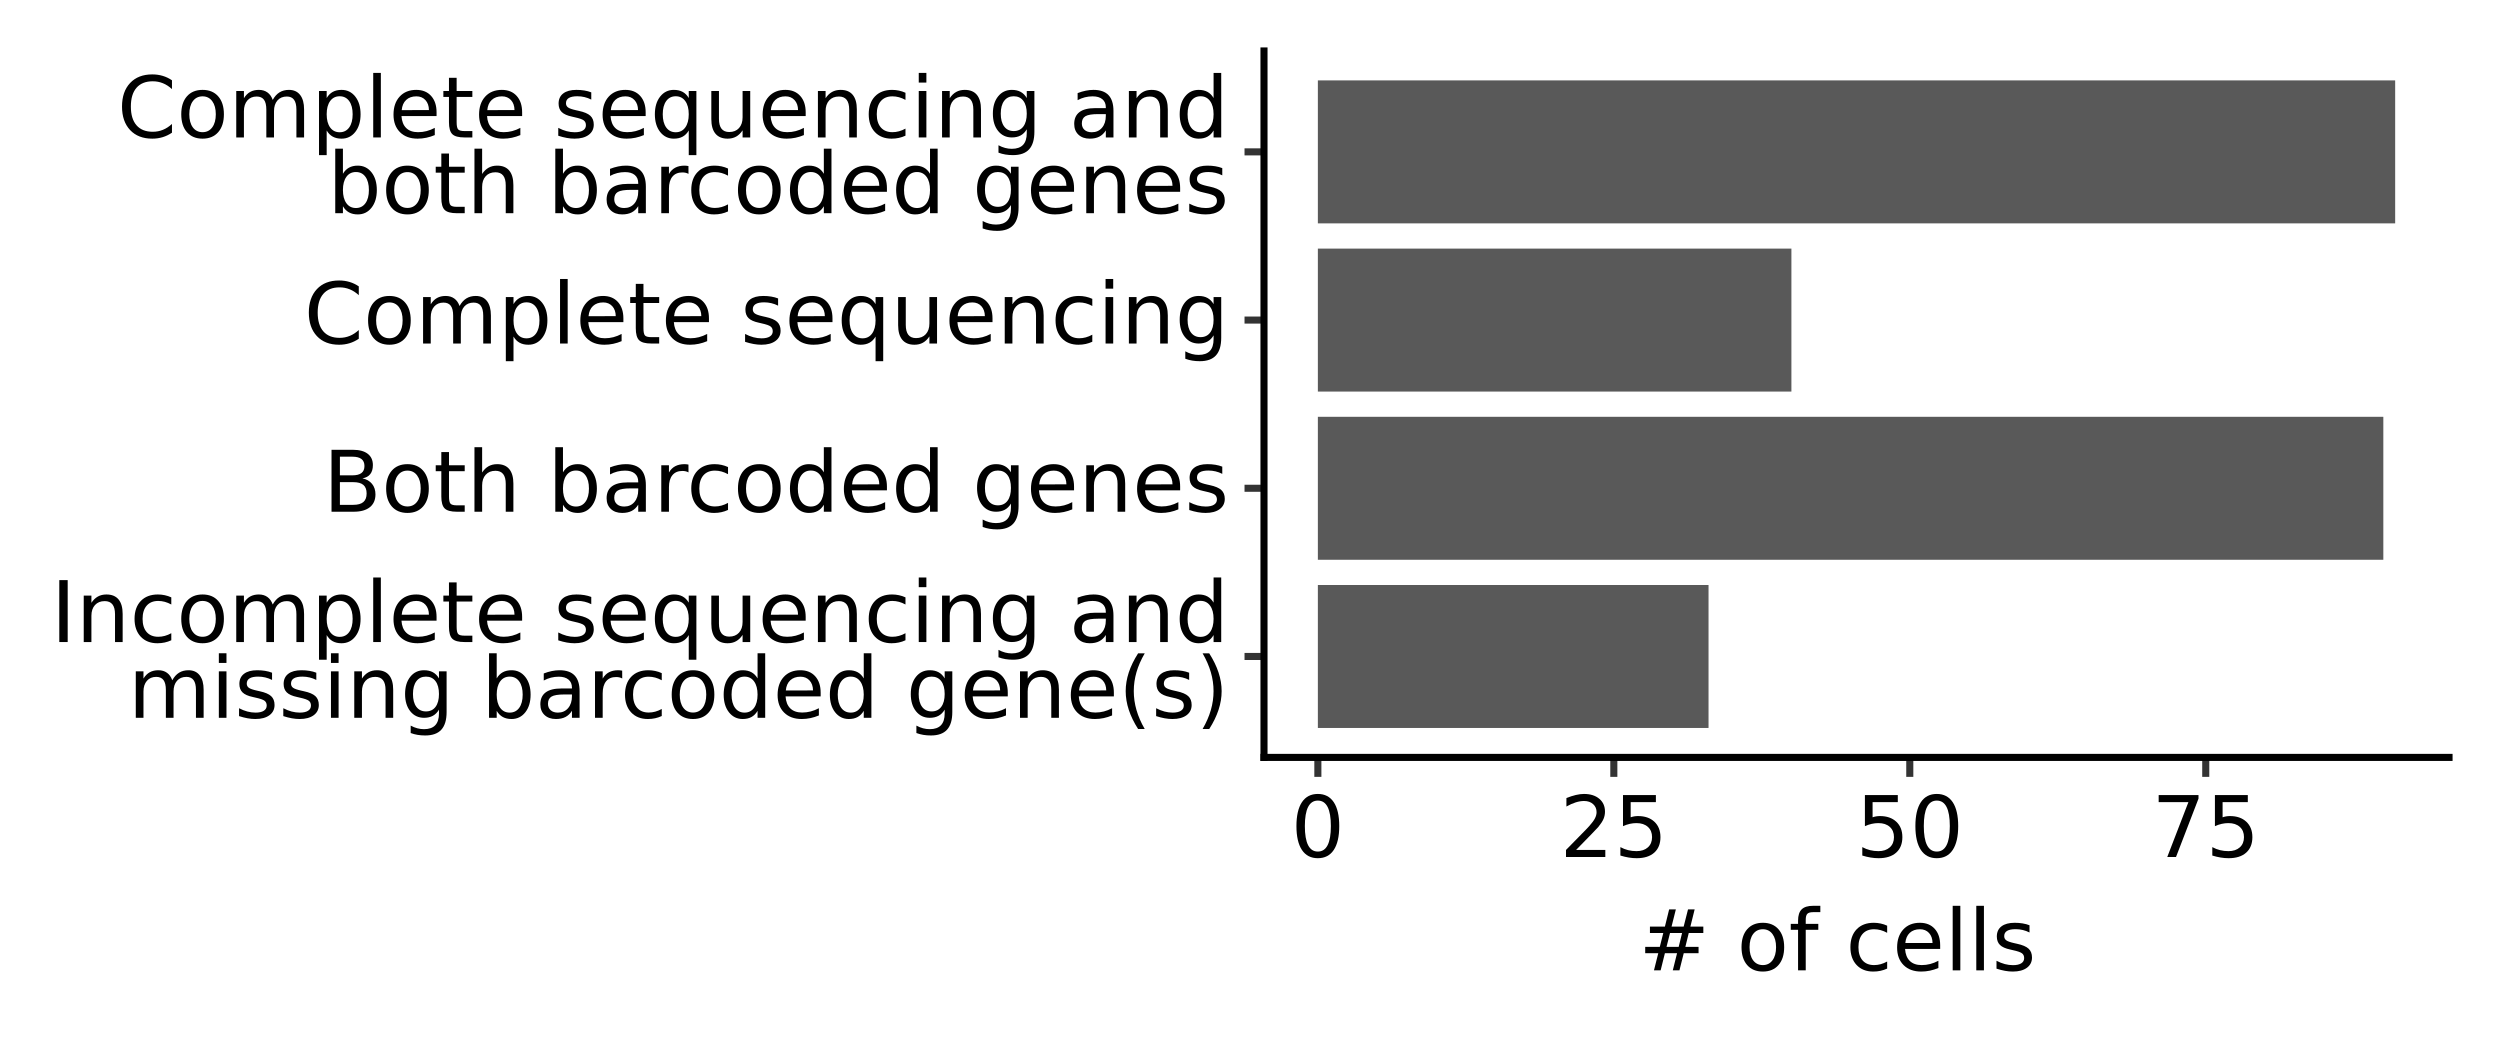
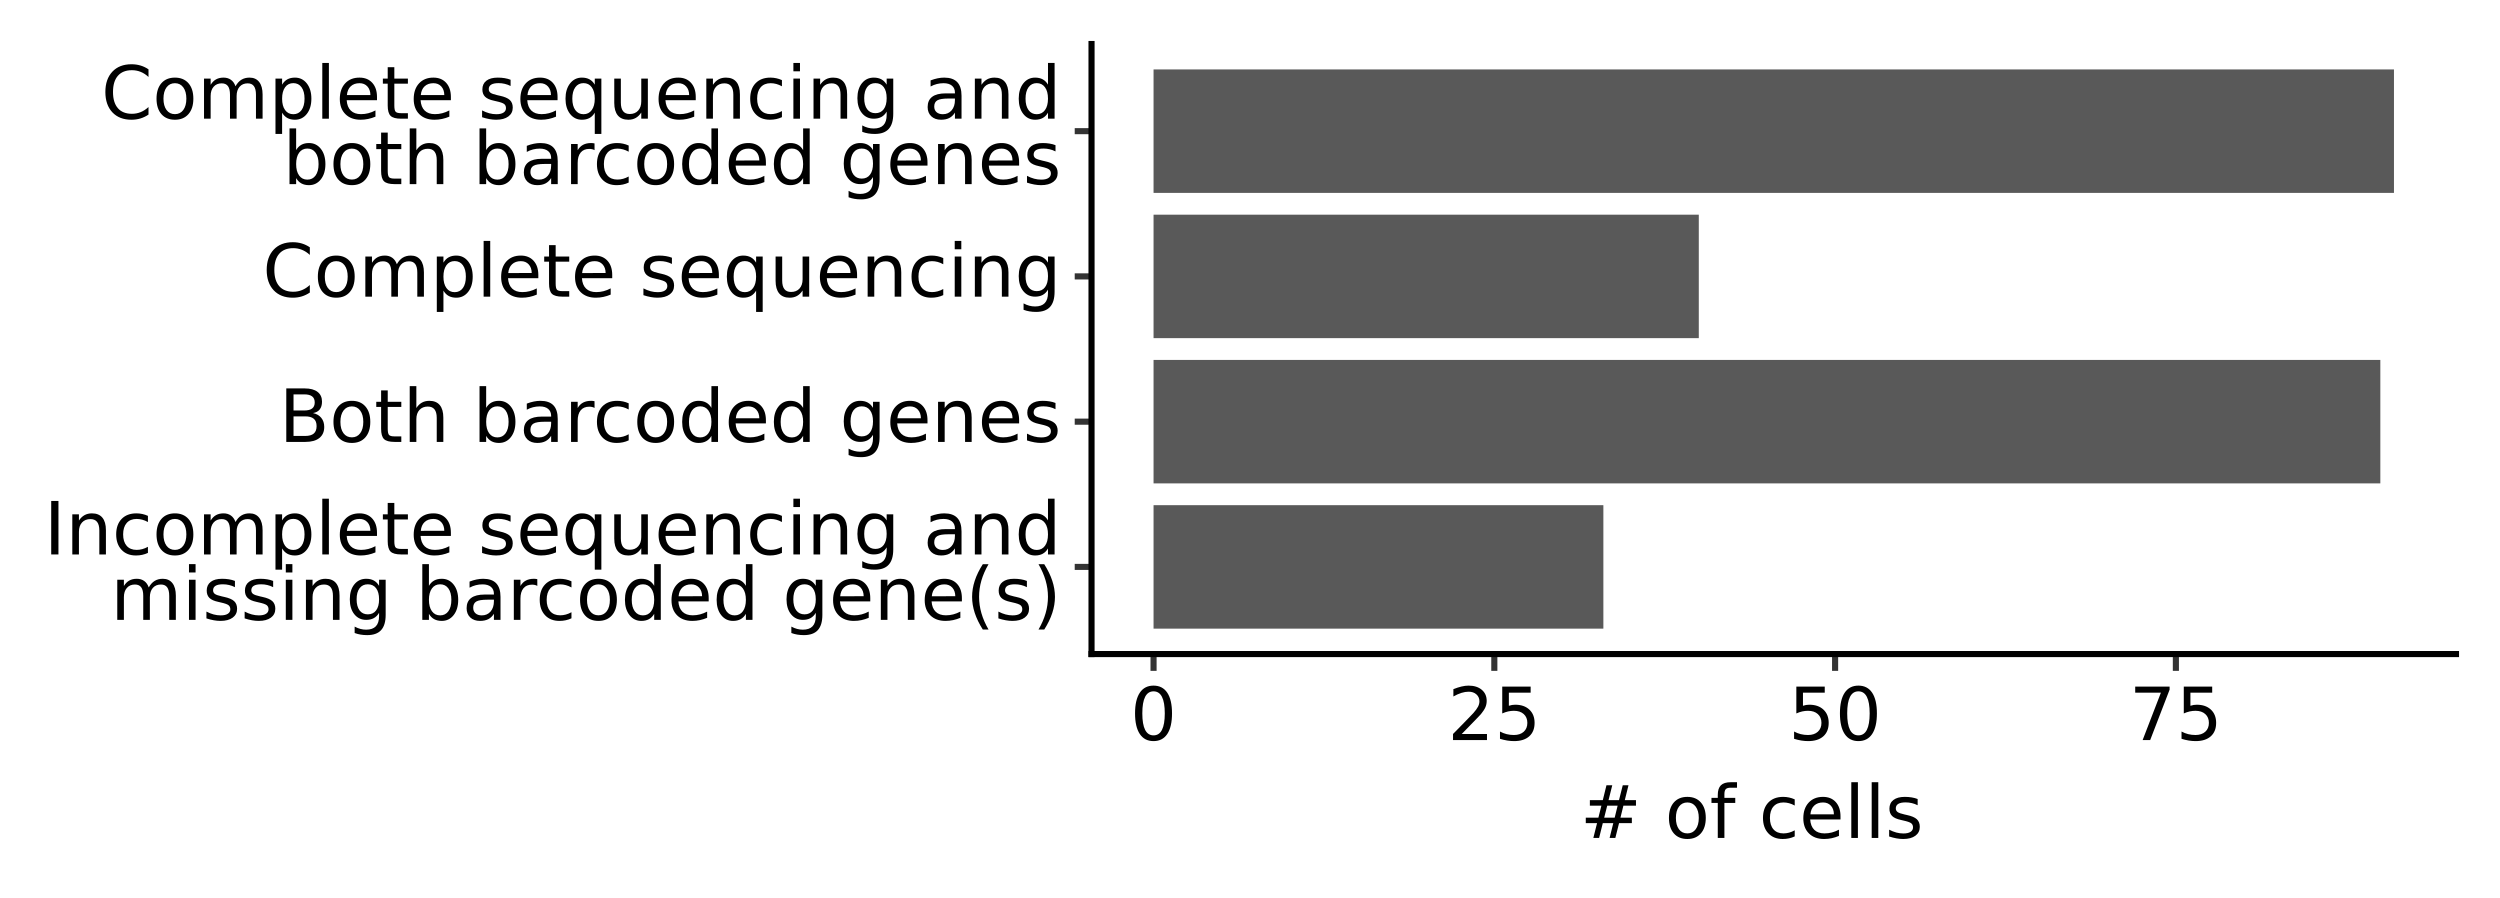
- <svg xmlns="http://www.w3.org/2000/svg" xmlns:xlink="http://www.w3.org/1999/xlink" width="353.154pt" height="146.769pt" viewBox="0 0 353.154 146.769" version="1.1">
+ <svg xmlns="http://www.w3.org/2000/svg" xmlns:xlink="http://www.w3.org/1999/xlink" width="408.954pt" height="146.769pt" viewBox="0 0 408.954 146.769" version="1.1">
  <defs>
    <style type="text/css">*{stroke-linejoin: round; stroke-linecap: butt}</style>
  </defs>
  <g id="figure_1">
    <g id="patch_1">
-       <path d="M 0 146.769  L 353.154 146.769  L 353.154 0  L 0 0  z " style="fill: #ffffff; stroke: #ffffff; stroke-linejoin: miter" />
+       <path d="M 0 146.769  L 408.954 146.769  L 408.954 0  L 0 0  z " style="fill: #ffffff; stroke: #ffffff; stroke-linejoin: miter" />
    </g>
    <g id="axes_1">
      <g id="patch_2">
-         <path d="M 178.554 106.992  L 345.954 106.992  L 345.954 7.2  L 178.554 7.2  z " style="fill: #ffffff" />
+         <path d="M 178.554 106.992  L 401.754 106.992  L 401.754 7.2  L 178.554 7.2  z " style="fill: #ffffff" />
      </g>
      <g id="matplotlib.axis_1">
        <g id="xtick_1">
          <g id="line2d_1">
-             <path d="M 186.163 106.992  " style="fill: none; stroke: #000000; stroke-width: 1.5" />
+             <path d="M 188.7 106.992  " style="fill: none; stroke: #000000; stroke-width: 1.5" />
            <defs>
-               <path id="m39fcb7212c" d="M 0 0  L 0 2.75  " style="stroke: #333333" />
+               <path id="m9503a00929" d="M 0 0  L 0 2.75  " style="stroke: #333333" />
            </defs>
            <g>
-               <use xlink:href="#m39fcb7212c" x="186.163" y="106.992" style="stroke: #333333" />
+               <use xlink:href="#m9503a00929" x="188.7" y="106.992" style="stroke: #333333" />
            </g>
          </g>
          <g id="text_1">
-             <g transform="translate(182.346 121.0601)scale(0.12 -0.12)">
+             <g transform="translate(184.8823 121.0601)scale(0.12 -0.12)">
              <defs>
                <path id="DejaVuSans-30" d="M 2034 4250  Q 1547 4250 1301 3770  Q 1056 3291 1056 2328  Q 1056 1369 1301 889  Q 1547 409 2034 409  Q 2525 409 2770 889  Q 3016 1369 3016 2328  Q 3016 3291 2770 3770  Q 2525 4250 2034 4250  z M 2034 4750  Q 2819 4750 3233 4129  Q 3647 3509 3647 2328  Q 3647 1150 3233 529  Q 2819 -91 2034 -91  Q 1250 -91 836 529  Q 422 1150 422 2328  Q 422 3509 836 4129  Q 1250 4750 2034 4750  z " transform="scale(0.015625)" />
              </defs>
              <use xlink:href="#DejaVuSans-30" />
            </g>
          </g>
        </g>
        <g id="xtick_2">
          <g id="line2d_2">
-             <path d="M 227.972 106.992  " style="fill: none; stroke: #000000; stroke-width: 1.5" />
-             <g>
-               <use xlink:href="#m39fcb7212c" x="227.972" y="106.992" style="stroke: #333333" />
+             <path d="M 244.444 106.992  " style="fill: none; stroke: #000000; stroke-width: 1.5" />
+             <g>
+               <use xlink:href="#m9503a00929" x="244.444" y="106.992" style="stroke: #333333" />
            </g>
          </g>
          <g id="text_2">
-             <g transform="translate(220.3367 121.0601)scale(0.12 -0.12)">
+             <g transform="translate(236.8091 121.0601)scale(0.12 -0.12)">
              <defs>
                <path id="DejaVuSans-32" d="M 1228 531  L 3431 531  L 3431 0  L 469 0  L 469 531  Q 828 903 1448 1529  Q 2069 2156 2228 2338  Q 2531 2678 2651 2914  Q 2772 3150 2772 3378  Q 2772 3750 2511 3984  Q 2250 4219 1831 4219  Q 1534 4219 1204 4116  Q 875 4013 500 3803  L 500 4441  Q 881 4594 1212 4672  Q 1544 4750 1819 4750  Q 2544 4750 2975 4387  Q 3406 4025 3406 3419  Q 3406 3131 3298 2873  Q 3191 2616 2906 2266  Q 2828 2175 2409 1742  Q 1991 1309 1228 531  z " transform="scale(0.015625)" />
                <path id="DejaVuSans-35" d="M 691 4666  L 3169 4666  L 3169 4134  L 1269 4134  L 1269 2991  Q 1406 3038 1543 3061  Q 1681 3084 1819 3084  Q 2600 3084 3056 2656  Q 3513 2228 3513 1497  Q 3513 744 3044 326  Q 2575 -91 1722 -91  Q 1428 -91 1123 -41  Q 819 9 494 109  L 494 744  Q 775 591 1075 516  Q 1375 441 1709 441  Q 2250 441 2565 725  Q 2881 1009 2881 1497  Q 2881 1984 2565 2268  Q 2250 2553 1709 2553  Q 1456 2553 1204 2497  Q 953 2441 691 2322  L 691 4666  z " transform="scale(0.015625)" />
              </defs>
              <use xlink:href="#DejaVuSans-32" />
              <use xlink:href="#DejaVuSans-35" x="63.623" />
            </g>
          </g>
        </g>
        <g id="xtick_3">
          <g id="line2d_3">
-             <path d="M 269.78 106.992  " style="fill: none; stroke: #000000; stroke-width: 1.5" />
-             <g>
-               <use xlink:href="#m39fcb7212c" x="269.78" y="106.992" style="stroke: #333333" />
+             <path d="M 300.188 106.992  " style="fill: none; stroke: #000000; stroke-width: 1.5" />
+             <g>
+               <use xlink:href="#m9503a00929" x="300.188" y="106.992" style="stroke: #333333" />
            </g>
          </g>
          <g id="text_3">
-             <g transform="translate(262.1449 121.0601)scale(0.12 -0.12)">
+             <g transform="translate(292.5533 121.0601)scale(0.12 -0.12)">
              <use xlink:href="#DejaVuSans-35" />
              <use xlink:href="#DejaVuSans-30" x="63.623" />
            </g>
          </g>
        </g>
        <g id="xtick_4">
          <g id="line2d_4">
-             <path d="M 311.588 106.992  " style="fill: none; stroke: #000000; stroke-width: 1.5" />
-             <g>
-               <use xlink:href="#m39fcb7212c" x="311.588" y="106.992" style="stroke: #333333" />
+             <path d="M 355.933 106.992  " style="fill: none; stroke: #000000; stroke-width: 1.5" />
+             <g>
+               <use xlink:href="#m9503a00929" x="355.933" y="106.992" style="stroke: #333333" />
            </g>
          </g>
          <g id="text_4">
-             <g transform="translate(303.953 121.0601)scale(0.12 -0.12)">
+             <g transform="translate(348.2976 121.0601)scale(0.12 -0.12)">
              <defs>
                <path id="DejaVuSans-37" d="M 525 4666  L 3525 4666  L 3525 4397  L 1831 0  L 1172 0  L 2766 4134  L 525 4134  L 525 4666  z " transform="scale(0.015625)" />
              </defs>
              <use xlink:href="#DejaVuSans-37" />
              <use xlink:href="#DejaVuSans-35" x="63.623" />
            </g>
          </g>
        </g>
        <g id="xtick_5" />
        <g id="xtick_6" />
        <g id="xtick_7" />
        <g id="xtick_8" />
        <g id="text_5">
-           <g transform="translate(231.4791 137.0739)scale(0.12 -0.12)">
+           <g transform="translate(258.4791 137.0739)scale(0.12 -0.12)">
            <defs>
              <path id="DejaVuSans-23" d="M 3272 2816  L 2363 2816  L 2100 1772  L 3016 1772  L 3272 2816  z M 2803 4594  L 2478 3297  L 3391 3297  L 3719 4594  L 4219 4594  L 3897 3297  L 4872 3297  L 4872 2816  L 3775 2816  L 3519 1772  L 4513 1772  L 4513 1294  L 3397 1294  L 3072 0  L 2572 0  L 2894 1294  L 1978 1294  L 1656 0  L 1153 0  L 1478 1294  L 494 1294  L 494 1772  L 1594 1772  L 1856 2816  L 850 2816  L 850 3297  L 1978 3297  L 2297 4594  L 2803 4594  z " transform="scale(0.015625)" />
              <path id="DejaVuSans-20" transform="scale(0.015625)" />
              <path id="DejaVuSans-6f" d="M 1959 3097  Q 1497 3097 1228 2736  Q 959 2375 959 1747  Q 959 1119 1226 758  Q 1494 397 1959 397  Q 2419 397 2687 759  Q 2956 1122 2956 1747  Q 2956 2369 2687 2733  Q 2419 3097 1959 3097  z M 1959 3584  Q 2709 3584 3137 3096  Q 3566 2609 3566 1747  Q 3566 888 3137 398  Q 2709 -91 1959 -91  Q 1206 -91 779 398  Q 353 888 353 1747  Q 353 2609 779 3096  Q 1206 3584 1959 3584  z " transform="scale(0.015625)" />
              <path id="DejaVuSans-66" d="M 2375 4863  L 2375 4384  L 1825 4384  Q 1516 4384 1395 4259  Q 1275 4134 1275 3809  L 1275 3500  L 2222 3500  L 2222 3053  L 1275 3053  L 1275 0  L 697 0  L 697 3053  L 147 3053  L 147 3500  L 697 3500  L 697 3744  Q 697 4328 969 4595  Q 1241 4863 1831 4863  L 2375 4863  z " transform="scale(0.015625)" />
              <path id="DejaVuSans-63" d="M 3122 3366  L 3122 2828  Q 2878 2963 2633 3030  Q 2388 3097 2138 3097  Q 1578 3097 1268 2742  Q 959 2388 959 1747  Q 959 1106 1268 751  Q 1578 397 2138 397  Q 2388 397 2633 464  Q 2878 531 3122 666  L 3122 134  Q 2881 22 2623 -34  Q 2366 -91 2075 -91  Q 1284 -91 818 406  Q 353 903 353 1747  Q 353 2603 823 3093  Q 1294 3584 2113 3584  Q 2378 3584 2631 3529  Q 2884 3475 3122 3366  z " transform="scale(0.015625)" />
              <path id="DejaVuSans-65" d="M 3597 1894  L 3597 1613  L 953 1613  Q 991 1019 1311 708  Q 1631 397 2203 397  Q 2534 397 2845 478  Q 3156 559 3463 722  L 3463 178  Q 3153 47 2828 -22  Q 2503 -91 2169 -91  Q 1331 -91 842 396  Q 353 884 353 1716  Q 353 2575 817 3079  Q 1281 3584 2069 3584  Q 2775 3584 3186 3129  Q 3597 2675 3597 1894  z M 3022 2063  Q 3016 2534 2758 2815  Q 2500 3097 2075 3097  Q 1594 3097 1305 2825  Q 1016 2553 972 2059  L 3022 2063  z " transform="scale(0.015625)" />
              <path id="DejaVuSans-6c" d="M 603 4863  L 1178 4863  L 1178 0  L 603 0  L 603 4863  z " transform="scale(0.015625)" />
              <path id="DejaVuSans-73" d="M 2834 3397  L 2834 2853  Q 2591 2978 2328 3040  Q 2066 3103 1784 3103  Q 1356 3103 1142 2972  Q 928 2841 928 2578  Q 928 2378 1081 2264  Q 1234 2150 1697 2047  L 1894 2003  Q 2506 1872 2764 1633  Q 3022 1394 3022 966  Q 3022 478 2636 193  Q 2250 -91 1575 -91  Q 1294 -91 989 -36  Q 684 19 347 128  L 347 722  Q 666 556 975 473  Q 1284 391 1588 391  Q 1994 391 2212 530  Q 2431 669 2431 922  Q 2431 1156 2273 1281  Q 2116 1406 1581 1522  L 1381 1569  Q 847 1681 609 1914  Q 372 2147 372 2553  Q 372 3047 722 3315  Q 1072 3584 1716 3584  Q 2034 3584 2315 3537  Q 2597 3491 2834 3397  z " transform="scale(0.015625)" />
            </defs>
            <use xlink:href="#DejaVuSans-23" />
            <use xlink:href="#DejaVuSans-20" x="83.789" />
            <use xlink:href="#DejaVuSans-6f" x="115.576" />
            <use xlink:href="#DejaVuSans-66" x="176.758" />
            <use xlink:href="#DejaVuSans-20" x="211.963" />
            <use xlink:href="#DejaVuSans-63" x="243.75" />
            <use xlink:href="#DejaVuSans-65" x="298.73" />
            <use xlink:href="#DejaVuSans-6c" x="360.254" />
            <use xlink:href="#DejaVuSans-6c" x="388.037" />
            <use xlink:href="#DejaVuSans-73" x="415.82" />
          </g>
        </g>
      </g>
      <g id="matplotlib.axis_2">
        <g id="ytick_1">
          <g id="line2d_5">
            <path d="M 178.554 92.736  " style="fill: none; stroke: #000000; stroke-width: 1.5" />
            <defs>
-               <path id="m23542bd3ed" d="M 0 0  L -2.75 0  " style="stroke: #333333" />
+               <path id="md843e46953" d="M 0 0  L -2.75 0  " style="stroke: #333333" />
            </defs>
            <g>
-               <use xlink:href="#m23542bd3ed" x="178.554" y="92.736" style="stroke: #333333" />
+               <use xlink:href="#md843e46953" x="178.554" y="92.736" style="stroke: #333333" />
            </g>
          </g>
          <g id="text_6">
            <g transform="translate(7.2 90.69628)scale(0.12 -0.12)">
              <defs>
                <path id="DejaVuSans-49" d="M 628 4666  L 1259 4666  L 1259 0  L 628 0  L 628 4666  z " transform="scale(0.015625)" />
                <path id="DejaVuSans-6e" d="M 3513 2113  L 3513 0  L 2938 0  L 2938 2094  Q 2938 2591 2744 2837  Q 2550 3084 2163 3084  Q 1697 3084 1428 2787  Q 1159 2491 1159 1978  L 1159 0  L 581 0  L 581 3500  L 1159 3500  L 1159 2956  Q 1366 3272 1645 3428  Q 1925 3584 2291 3584  Q 2894 3584 3203 3211  Q 3513 2838 3513 2113  z " transform="scale(0.015625)" />
                <path id="DejaVuSans-6d" d="M 3328 2828  Q 3544 3216 3844 3400  Q 4144 3584 4550 3584  Q 5097 3584 5394 3201  Q 5691 2819 5691 2113  L 5691 0  L 5113 0  L 5113 2094  Q 5113 2597 4934 2840  Q 4756 3084 4391 3084  Q 3944 3084 3684 2787  Q 3425 2491 3425 1978  L 3425 0  L 2847 0  L 2847 2094  Q 2847 2600 2669 2842  Q 2491 3084 2119 3084  Q 1678 3084 1418 2786  Q 1159 2488 1159 1978  L 1159 0  L 581 0  L 581 3500  L 1159 3500  L 1159 2956  Q 1356 3278 1631 3431  Q 1906 3584 2284 3584  Q 2666 3584 2933 3390  Q 3200 3197 3328 2828  z " transform="scale(0.015625)" />
                <path id="DejaVuSans-70" d="M 1159 525  L 1159 -1331  L 581 -1331  L 581 3500  L 1159 3500  L 1159 2969  Q 1341 3281 1617 3432  Q 1894 3584 2278 3584  Q 2916 3584 3314 3078  Q 3713 2572 3713 1747  Q 3713 922 3314 415  Q 2916 -91 2278 -91  Q 1894 -91 1617 61  Q 1341 213 1159 525  z M 3116 1747  Q 3116 2381 2855 2742  Q 2594 3103 2138 3103  Q 1681 3103 1420 2742  Q 1159 2381 1159 1747  Q 1159 1113 1420 752  Q 1681 391 2138 391  Q 2594 391 2855 752  Q 3116 1113 3116 1747  z " transform="scale(0.015625)" />
                <path id="DejaVuSans-74" d="M 1172 4494  L 1172 3500  L 2356 3500  L 2356 3053  L 1172 3053  L 1172 1153  Q 1172 725 1289 603  Q 1406 481 1766 481  L 2356 481  L 2356 0  L 1766 0  Q 1100 0 847 248  Q 594 497 594 1153  L 594 3053  L 172 3053  L 172 3500  L 594 3500  L 594 4494  L 1172 4494  z " transform="scale(0.015625)" />
                <path id="DejaVuSans-71" d="M 947 1747  Q 947 1113 1208 752  Q 1469 391 1925 391  Q 2381 391 2643 752  Q 2906 1113 2906 1747  Q 2906 2381 2643 2742  Q 2381 3103 1925 3103  Q 1469 3103 1208 2742  Q 947 2381 947 1747  z M 2906 525  Q 2725 213 2448 61  Q 2172 -91 1784 -91  Q 1150 -91 751 415  Q 353 922 353 1747  Q 353 2572 751 3078  Q 1150 3584 1784 3584  Q 2172 3584 2448 3432  Q 2725 3281 2906 2969  L 2906 3500  L 3481 3500  L 3481 -1331  L 2906 -1331  L 2906 525  z " transform="scale(0.015625)" />
                <path id="DejaVuSans-75" d="M 544 1381  L 544 3500  L 1119 3500  L 1119 1403  Q 1119 906 1312 657  Q 1506 409 1894 409  Q 2359 409 2629 706  Q 2900 1003 2900 1516  L 2900 3500  L 3475 3500  L 3475 0  L 2900 0  L 2900 538  Q 2691 219 2414 64  Q 2138 -91 1772 -91  Q 1169 -91 856 284  Q 544 659 544 1381  z M 1991 3584  L 1991 3584  z " transform="scale(0.015625)" />
                <path id="DejaVuSans-69" d="M 603 3500  L 1178 3500  L 1178 0  L 603 0  L 603 3500  z M 603 4863  L 1178 4863  L 1178 4134  L 603 4134  L 603 4863  z " transform="scale(0.015625)" />
                <path id="DejaVuSans-67" d="M 2906 1791  Q 2906 2416 2648 2759  Q 2391 3103 1925 3103  Q 1463 3103 1205 2759  Q 947 2416 947 1791  Q 947 1169 1205 825  Q 1463 481 1925 481  Q 2391 481 2648 825  Q 2906 1169 2906 1791  z M 3481 434  Q 3481 -459 3084 -895  Q 2688 -1331 1869 -1331  Q 1566 -1331 1297 -1286  Q 1028 -1241 775 -1147  L 775 -588  Q 1028 -725 1275 -790  Q 1522 -856 1778 -856  Q 2344 -856 2625 -561  Q 2906 -266 2906 331  L 2906 616  Q 2728 306 2450 153  Q 2172 0 1784 0  Q 1141 0 747 490  Q 353 981 353 1791  Q 353 2603 747 3093  Q 1141 3584 1784 3584  Q 2172 3584 2450 3431  Q 2728 3278 2906 2969  L 2906 3500  L 3481 3500  L 3481 434  z " transform="scale(0.015625)" />
                <path id="DejaVuSans-61" d="M 2194 1759  Q 1497 1759 1228 1600  Q 959 1441 959 1056  Q 959 750 1161 570  Q 1363 391 1709 391  Q 2188 391 2477 730  Q 2766 1069 2766 1631  L 2766 1759  L 2194 1759  z M 3341 1997  L 3341 0  L 2766 0  L 2766 531  Q 2569 213 2275 61  Q 1981 -91 1556 -91  Q 1019 -91 701 211  Q 384 513 384 1019  Q 384 1609 779 1909  Q 1175 2209 1959 2209  L 2766 2209  L 2766 2266  Q 2766 2663 2505 2880  Q 2244 3097 1772 3097  Q 1472 3097 1187 3025  Q 903 2953 641 2809  L 641 3341  Q 956 3463 1253 3523  Q 1550 3584 1831 3584  Q 2591 3584 2966 3190  Q 3341 2797 3341 1997  z " transform="scale(0.015625)" />
                <path id="DejaVuSans-64" d="M 2906 2969  L 2906 4863  L 3481 4863  L 3481 0  L 2906 0  L 2906 525  Q 2725 213 2448 61  Q 2172 -91 1784 -91  Q 1150 -91 751 415  Q 353 922 353 1747  Q 353 2572 751 3078  Q 1150 3584 1784 3584  Q 2172 3584 2448 3432  Q 2725 3281 2906 2969  z M 947 1747  Q 947 1113 1208 752  Q 1469 391 1925 391  Q 2381 391 2643 752  Q 2906 1113 2906 1747  Q 2906 2381 2643 2742  Q 2381 3103 1925 3103  Q 1469 3103 1208 2742  Q 947 2381 947 1747  z " transform="scale(0.015625)" />
              </defs>
              <use xlink:href="#DejaVuSans-49" />
              <use xlink:href="#DejaVuSans-6e" x="29.492" />
              <use xlink:href="#DejaVuSans-63" x="92.871" />
              <use xlink:href="#DejaVuSans-6f" x="147.852" />
              <use xlink:href="#DejaVuSans-6d" x="209.033" />
              <use xlink:href="#DejaVuSans-70" x="306.445" />
              <use xlink:href="#DejaVuSans-6c" x="369.922" />
              <use xlink:href="#DejaVuSans-65" x="397.705" />
              <use xlink:href="#DejaVuSans-74" x="459.229" />
              <use xlink:href="#DejaVuSans-65" x="498.438" />
              <use xlink:href="#DejaVuSans-20" x="559.961" />
              <use xlink:href="#DejaVuSans-73" x="591.748" />
              <use xlink:href="#DejaVuSans-65" x="643.848" />
              <use xlink:href="#DejaVuSans-71" x="705.371" />
              <use xlink:href="#DejaVuSans-75" x="768.848" />
              <use xlink:href="#DejaVuSans-65" x="832.227" />
              <use xlink:href="#DejaVuSans-6e" x="893.75" />
              <use xlink:href="#DejaVuSans-63" x="957.129" />
              <use xlink:href="#DejaVuSans-69" x="1012.109" />
              <use xlink:href="#DejaVuSans-6e" x="1039.893" />
              <use xlink:href="#DejaVuSans-67" x="1103.271" />
              <use xlink:href="#DejaVuSans-20" x="1166.748" />
              <use xlink:href="#DejaVuSans-61" x="1198.535" />
              <use xlink:href="#DejaVuSans-6e" x="1259.814" />
              <use xlink:href="#DejaVuSans-64" x="1323.193" />
            </g>
            <g transform="translate(18.09375 101.3982)scale(0.12 -0.12)">
              <defs>
                <path id="DejaVuSans-62" d="M 3116 1747  Q 3116 2381 2855 2742  Q 2594 3103 2138 3103  Q 1681 3103 1420 2742  Q 1159 2381 1159 1747  Q 1159 1113 1420 752  Q 1681 391 2138 391  Q 2594 391 2855 752  Q 3116 1113 3116 1747  z M 1159 2969  Q 1341 3281 1617 3432  Q 1894 3584 2278 3584  Q 2916 3584 3314 3078  Q 3713 2572 3713 1747  Q 3713 922 3314 415  Q 2916 -91 2278 -91  Q 1894 -91 1617 61  Q 1341 213 1159 525  L 1159 0  L 581 0  L 581 4863  L 1159 4863  L 1159 2969  z " transform="scale(0.015625)" />
                <path id="DejaVuSans-72" d="M 2631 2963  Q 2534 3019 2420 3045  Q 2306 3072 2169 3072  Q 1681 3072 1420 2755  Q 1159 2438 1159 1844  L 1159 0  L 581 0  L 581 3500  L 1159 3500  L 1159 2956  Q 1341 3275 1631 3429  Q 1922 3584 2338 3584  Q 2397 3584 2469 3576  Q 2541 3569 2628 3553  L 2631 2963  z " transform="scale(0.015625)" />
                <path id="DejaVuSans-28" d="M 1984 4856  Q 1566 4138 1362 3434  Q 1159 2731 1159 2009  Q 1159 1288 1364 580  Q 1569 -128 1984 -844  L 1484 -844  Q 1016 -109 783 600  Q 550 1309 550 2009  Q 550 2706 781 3412  Q 1013 4119 1484 4856  L 1984 4856  z " transform="scale(0.015625)" />
                <path id="DejaVuSans-29" d="M 513 4856  L 1013 4856  Q 1481 4119 1714 3412  Q 1947 2706 1947 2009  Q 1947 1309 1714 600  Q 1481 -109 1013 -844  L 513 -844  Q 928 -128 1133 580  Q 1338 1288 1338 2009  Q 1338 2731 1133 3434  Q 928 4138 513 4856  z " transform="scale(0.015625)" />
              </defs>
              <use xlink:href="#DejaVuSans-6d" />
              <use xlink:href="#DejaVuSans-69" x="97.412" />
              <use xlink:href="#DejaVuSans-73" x="125.195" />
              <use xlink:href="#DejaVuSans-73" x="177.295" />
              <use xlink:href="#DejaVuSans-69" x="229.395" />
              <use xlink:href="#DejaVuSans-6e" x="257.178" />
              <use xlink:href="#DejaVuSans-67" x="320.557" />
              <use xlink:href="#DejaVuSans-20" x="384.033" />
              <use xlink:href="#DejaVuSans-62" x="415.82" />
              <use xlink:href="#DejaVuSans-61" x="479.297" />
              <use xlink:href="#DejaVuSans-72" x="540.576" />
              <use xlink:href="#DejaVuSans-63" x="579.439" />
              <use xlink:href="#DejaVuSans-6f" x="634.42" />
              <use xlink:href="#DejaVuSans-64" x="695.602" />
              <use xlink:href="#DejaVuSans-65" x="759.078" />
              <use xlink:href="#DejaVuSans-64" x="820.602" />
              <use xlink:href="#DejaVuSans-20" x="884.078" />
              <use xlink:href="#DejaVuSans-67" x="915.865" />
              <use xlink:href="#DejaVuSans-65" x="979.342" />
              <use xlink:href="#DejaVuSans-6e" x="1040.865" />
              <use xlink:href="#DejaVuSans-65" x="1104.244" />
              <use xlink:href="#DejaVuSans-28" x="1165.768" />
              <use xlink:href="#DejaVuSans-73" x="1204.781" />
              <use xlink:href="#DejaVuSans-29" x="1256.881" />
            </g>
          </g>
        </g>
        <g id="ytick_2">
          <g id="line2d_6">
            <path d="M 178.554 68.976  " style="fill: none; stroke: #000000; stroke-width: 1.5" />
            <g>
-               <use xlink:href="#m23542bd3ed" x="178.554" y="68.976" style="stroke: #333333" />
+               <use xlink:href="#md843e46953" x="178.554" y="68.976" style="stroke: #333333" />
            </g>
          </g>
          <g id="text_7">
            <g transform="translate(45.65438 72.28725)scale(0.12 -0.12)">
              <defs>
                <path id="DejaVuSans-42" d="M 1259 2228  L 1259 519  L 2272 519  Q 2781 519 3026 730  Q 3272 941 3272 1375  Q 3272 1813 3026 2020  Q 2781 2228 2272 2228  L 1259 2228  z M 1259 4147  L 1259 2741  L 2194 2741  Q 2656 2741 2882 2914  Q 3109 3088 3109 3444  Q 3109 3797 2882 3972  Q 2656 4147 2194 4147  L 1259 4147  z M 628 4666  L 2241 4666  Q 2963 4666 3353 4366  Q 3744 4066 3744 3513  Q 3744 3084 3544 2831  Q 3344 2578 2956 2516  Q 3422 2416 3680 2098  Q 3938 1781 3938 1306  Q 3938 681 3513 340  Q 3088 0 2303 0  L 628 0  L 628 4666  z " transform="scale(0.015625)" />
                <path id="DejaVuSans-68" d="M 3513 2113  L 3513 0  L 2938 0  L 2938 2094  Q 2938 2591 2744 2837  Q 2550 3084 2163 3084  Q 1697 3084 1428 2787  Q 1159 2491 1159 1978  L 1159 0  L 581 0  L 581 4863  L 1159 4863  L 1159 2956  Q 1366 3272 1645 3428  Q 1925 3584 2291 3584  Q 2894 3584 3203 3211  Q 3513 2838 3513 2113  z " transform="scale(0.015625)" />
              </defs>
              <use xlink:href="#DejaVuSans-42" />
              <use xlink:href="#DejaVuSans-6f" x="68.604" />
              <use xlink:href="#DejaVuSans-74" x="129.785" />
              <use xlink:href="#DejaVuSans-68" x="168.994" />
              <use xlink:href="#DejaVuSans-20" x="232.373" />
              <use xlink:href="#DejaVuSans-62" x="264.16" />
              <use xlink:href="#DejaVuSans-61" x="327.637" />
              <use xlink:href="#DejaVuSans-72" x="388.916" />
              <use xlink:href="#DejaVuSans-63" x="427.779" />
              <use xlink:href="#DejaVuSans-6f" x="482.76" />
              <use xlink:href="#DejaVuSans-64" x="543.941" />
              <use xlink:href="#DejaVuSans-65" x="607.418" />
              <use xlink:href="#DejaVuSans-64" x="668.941" />
              <use xlink:href="#DejaVuSans-20" x="732.418" />
              <use xlink:href="#DejaVuSans-67" x="764.205" />
              <use xlink:href="#DejaVuSans-65" x="827.682" />
              <use xlink:href="#DejaVuSans-6e" x="889.205" />
              <use xlink:href="#DejaVuSans-65" x="952.584" />
              <use xlink:href="#DejaVuSans-73" x="1014.107" />
            </g>
          </g>
        </g>
        <g id="ytick_3">
          <g id="line2d_7">
            <path d="M 178.554 45.216  " style="fill: none; stroke: #000000; stroke-width: 1.5" />
            <g>
-               <use xlink:href="#m23542bd3ed" x="178.554" y="45.216" style="stroke: #333333" />
+               <use xlink:href="#md843e46953" x="178.554" y="45.216" style="stroke: #333333" />
            </g>
          </g>
          <g id="text_8">
            <g transform="translate(42.95437 48.52725)scale(0.12 -0.12)">
              <defs>
                <path id="DejaVuSans-43" d="M 4122 4306  L 4122 3641  Q 3803 3938 3442 4084  Q 3081 4231 2675 4231  Q 1875 4231 1450 3742  Q 1025 3253 1025 2328  Q 1025 1406 1450 917  Q 1875 428 2675 428  Q 3081 428 3442 575  Q 3803 722 4122 1019  L 4122 359  Q 3791 134 3420 21  Q 3050 -91 2638 -91  Q 1578 -91 968 557  Q 359 1206 359 2328  Q 359 3453 968 4101  Q 1578 4750 2638 4750  Q 3056 4750 3426 4639  Q 3797 4528 4122 4306  z " transform="scale(0.015625)" />
              </defs>
              <use xlink:href="#DejaVuSans-43" />
              <use xlink:href="#DejaVuSans-6f" x="69.824" />
              <use xlink:href="#DejaVuSans-6d" x="131.006" />
              <use xlink:href="#DejaVuSans-70" x="228.418" />
              <use xlink:href="#DejaVuSans-6c" x="291.895" />
              <use xlink:href="#DejaVuSans-65" x="319.678" />
              <use xlink:href="#DejaVuSans-74" x="381.201" />
              <use xlink:href="#DejaVuSans-65" x="420.41" />
              <use xlink:href="#DejaVuSans-20" x="481.934" />
              <use xlink:href="#DejaVuSans-73" x="513.721" />
              <use xlink:href="#DejaVuSans-65" x="565.82" />
              <use xlink:href="#DejaVuSans-71" x="627.344" />
              <use xlink:href="#DejaVuSans-75" x="690.82" />
              <use xlink:href="#DejaVuSans-65" x="754.199" />
              <use xlink:href="#DejaVuSans-6e" x="815.723" />
              <use xlink:href="#DejaVuSans-63" x="879.102" />
              <use xlink:href="#DejaVuSans-69" x="934.082" />
              <use xlink:href="#DejaVuSans-6e" x="961.865" />
              <use xlink:href="#DejaVuSans-67" x="1025.244" />
            </g>
          </g>
        </g>
        <g id="ytick_4">
          <g id="line2d_8">
            <path d="M 178.554 21.456  " style="fill: none; stroke: #000000; stroke-width: 1.5" />
            <g>
-               <use xlink:href="#m23542bd3ed" x="178.554" y="21.456" style="stroke: #333333" />
+               <use xlink:href="#md843e46953" x="178.554" y="21.456" style="stroke: #333333" />
            </g>
          </g>
          <g id="text_9">
            <g transform="translate(16.56375 19.41628)scale(0.12 -0.12)">
              <use xlink:href="#DejaVuSans-43" />
              <use xlink:href="#DejaVuSans-6f" x="69.824" />
              <use xlink:href="#DejaVuSans-6d" x="131.006" />
              <use xlink:href="#DejaVuSans-70" x="228.418" />
              <use xlink:href="#DejaVuSans-6c" x="291.895" />
              <use xlink:href="#DejaVuSans-65" x="319.678" />
              <use xlink:href="#DejaVuSans-74" x="381.201" />
              <use xlink:href="#DejaVuSans-65" x="420.41" />
              <use xlink:href="#DejaVuSans-20" x="481.934" />
              <use xlink:href="#DejaVuSans-73" x="513.721" />
              <use xlink:href="#DejaVuSans-65" x="565.82" />
              <use xlink:href="#DejaVuSans-71" x="627.344" />
              <use xlink:href="#DejaVuSans-75" x="690.82" />
              <use xlink:href="#DejaVuSans-65" x="754.199" />
              <use xlink:href="#DejaVuSans-6e" x="815.723" />
              <use xlink:href="#DejaVuSans-63" x="879.102" />
              <use xlink:href="#DejaVuSans-69" x="934.082" />
              <use xlink:href="#DejaVuSans-6e" x="961.865" />
              <use xlink:href="#DejaVuSans-67" x="1025.244" />
              <use xlink:href="#DejaVuSans-20" x="1088.721" />
              <use xlink:href="#DejaVuSans-61" x="1120.508" />
              <use xlink:href="#DejaVuSans-6e" x="1181.787" />
              <use xlink:href="#DejaVuSans-64" x="1245.166" />
            </g>
            <g transform="translate(46.26937 30.11822)scale(0.12 -0.12)">
              <use xlink:href="#DejaVuSans-62" />
              <use xlink:href="#DejaVuSans-6f" x="63.477" />
              <use xlink:href="#DejaVuSans-74" x="124.658" />
              <use xlink:href="#DejaVuSans-68" x="163.867" />
              <use xlink:href="#DejaVuSans-20" x="227.246" />
              <use xlink:href="#DejaVuSans-62" x="259.033" />
              <use xlink:href="#DejaVuSans-61" x="322.51" />
              <use xlink:href="#DejaVuSans-72" x="383.789" />
              <use xlink:href="#DejaVuSans-63" x="422.652" />
              <use xlink:href="#DejaVuSans-6f" x="477.633" />
              <use xlink:href="#DejaVuSans-64" x="538.814" />
              <use xlink:href="#DejaVuSans-65" x="602.291" />
              <use xlink:href="#DejaVuSans-64" x="663.814" />
              <use xlink:href="#DejaVuSans-20" x="727.291" />
              <use xlink:href="#DejaVuSans-67" x="759.078" />
              <use xlink:href="#DejaVuSans-65" x="822.555" />
              <use xlink:href="#DejaVuSans-6e" x="884.078" />
              <use xlink:href="#DejaVuSans-65" x="947.457" />
              <use xlink:href="#DejaVuSans-73" x="1008.98" />
            </g>
          </g>
        </g>
      </g>
      <g id="PolyCollection_1">
-         <path d="M 186.163 102.834  L 186.163 82.638  L 241.35 82.638  L 241.35 102.834  z " clip-path="url(#p30989b0409)" style="fill: #595959" />
-         <path d="M 186.163 102.834  L 186.163 82.638  L 186.163 82.638  L 186.163 102.834  z " clip-path="url(#p30989b0409)" style="fill: #595959" />
-         <path d="M 186.163 79.074  L 186.163 58.878  L 336.673 58.878  L 336.673 79.074  z " clip-path="url(#p30989b0409)" style="fill: #595959" />
-         <path d="M 186.163 79.074  L 186.163 58.878  L 186.163 58.878  L 186.163 79.074  z " clip-path="url(#p30989b0409)" style="fill: #595959" />
-         <path d="M 186.163 55.314  L 186.163 35.118  L 253.057 35.118  L 253.057 55.314  z " clip-path="url(#p30989b0409)" style="fill: #595959" />
-         <path d="M 186.163 55.314  L 186.163 35.118  L 186.163 35.118  L 186.163 55.314  z " clip-path="url(#p30989b0409)" style="fill: #595959" />
-         <path d="M 186.163 31.554  L 186.163 11.358  L 186.163 11.358  L 186.163 31.554  z " clip-path="url(#p30989b0409)" style="fill: #595959" />
-         <path d="M 186.163 31.554  L 186.163 11.358  L 338.345 11.358  L 338.345 31.554  z " clip-path="url(#p30989b0409)" style="fill: #595959" />
+         <path d="M 188.7 102.834  L 188.7 82.638  L 262.282 82.638  L 262.282 102.834  z " clip-path="url(#p0979b6cd65)" style="fill: #595959" />
+         <path d="M 188.7 102.834  L 188.7 82.638  L 188.7 82.638  L 188.7 102.834  z " clip-path="url(#p0979b6cd65)" style="fill: #595959" />
+         <path d="M 188.7 79.074  L 188.7 58.878  L 389.379 58.878  L 389.379 79.074  z " clip-path="url(#p0979b6cd65)" style="fill: #595959" />
+         <path d="M 188.7 79.074  L 188.7 58.878  L 188.7 58.878  L 188.7 79.074  z " clip-path="url(#p0979b6cd65)" style="fill: #595959" />
+         <path d="M 188.7 55.314  L 188.7 35.118  L 277.891 35.118  L 277.891 55.314  z " clip-path="url(#p0979b6cd65)" style="fill: #595959" />
+         <path d="M 188.7 55.314  L 188.7 35.118  L 188.7 35.118  L 188.7 55.314  z " clip-path="url(#p0979b6cd65)" style="fill: #595959" />
+         <path d="M 188.7 31.554  L 188.7 11.358  L 188.7 11.358  L 188.7 31.554  z " clip-path="url(#p0979b6cd65)" style="fill: #595959" />
+         <path d="M 188.7 31.554  L 188.7 11.358  L 391.609 11.358  L 391.609 31.554  z " clip-path="url(#p0979b6cd65)" style="fill: #595959" />
      </g>
      <g id="patch_3">
        <path d="M 178.554 106.992  L 178.554 7.2  " style="fill: none; stroke: #000000; stroke-linejoin: miter; stroke-linecap: square" />
      </g>
      <g id="patch_4">
-         <path d="M 178.554 106.992  L 345.954 106.992  " style="fill: none; stroke: #000000; stroke-linejoin: miter; stroke-linecap: square" />
+         <path d="M 178.554 106.992  L 401.754 106.992  " style="fill: none; stroke: #000000; stroke-linejoin: miter; stroke-linecap: square" />
      </g>
    </g>
  </g>
  <defs>
-     <clipPath id="p30989b0409">
-       <rect x="178.554" y="7.2" width="167.4" height="99.792" />
+     <clipPath id="p0979b6cd65">
+       <rect x="178.554" y="7.2" width="223.2" height="99.792" />
    </clipPath>
  </defs>
</svg>
